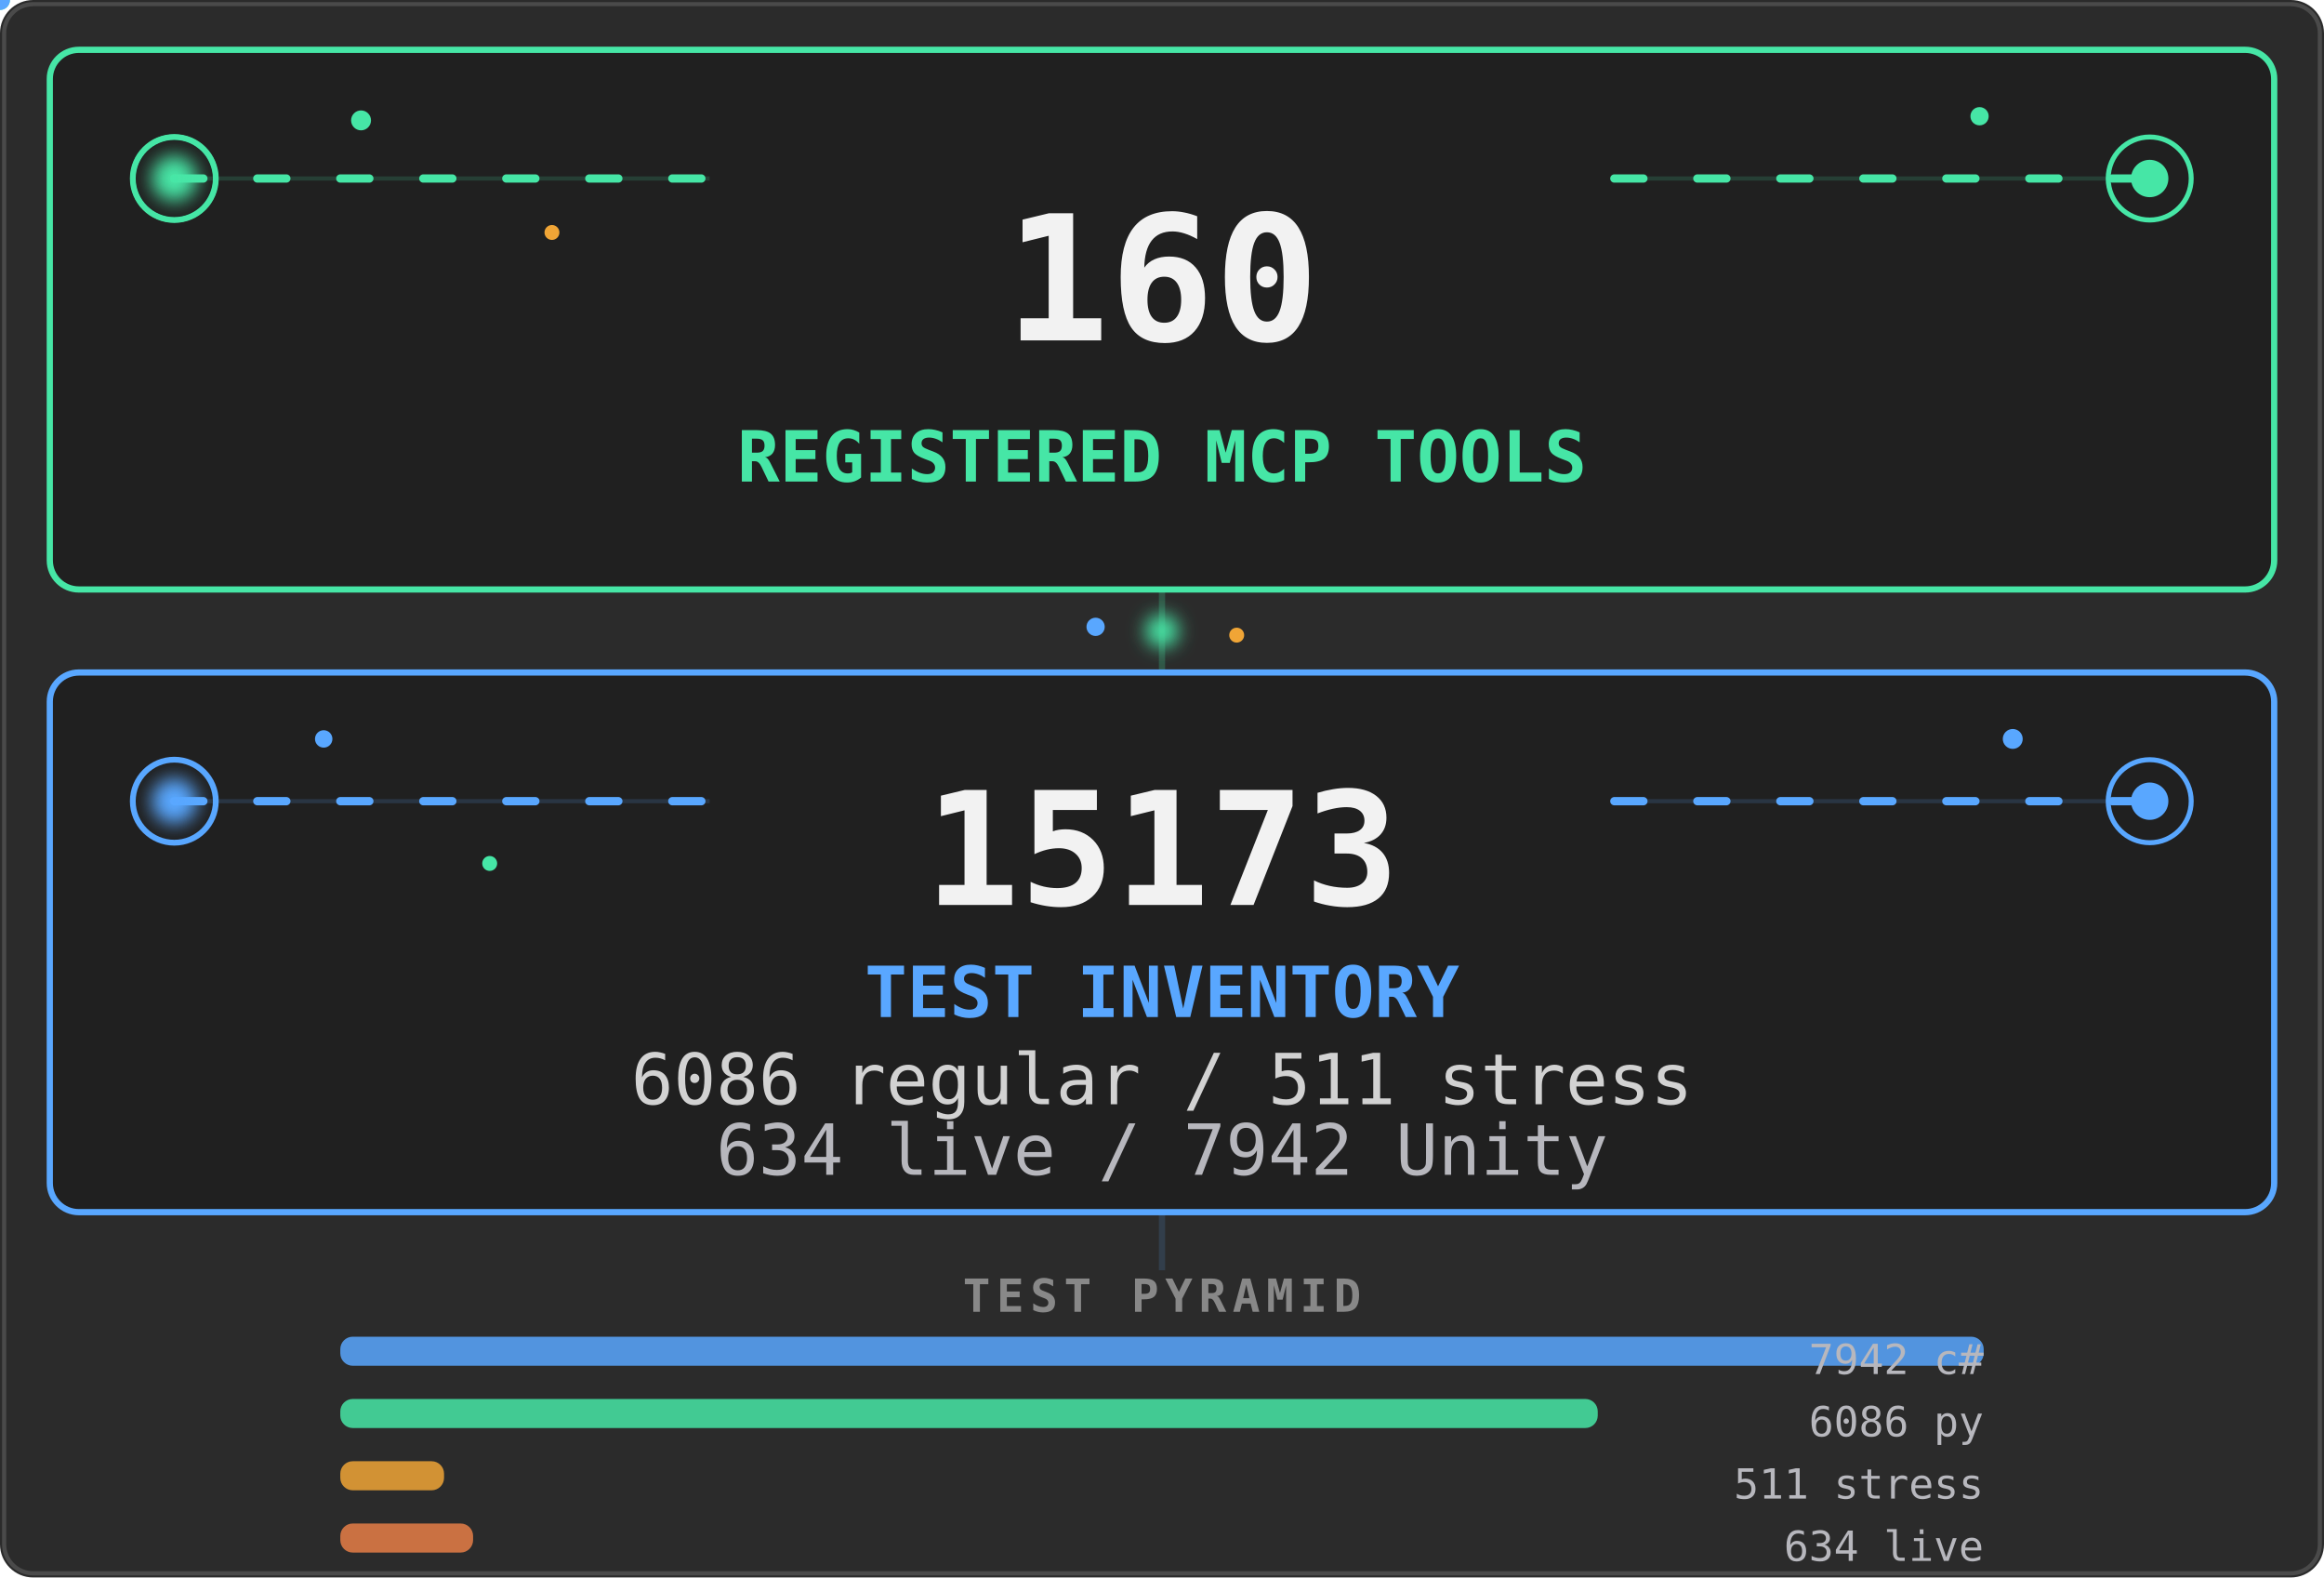
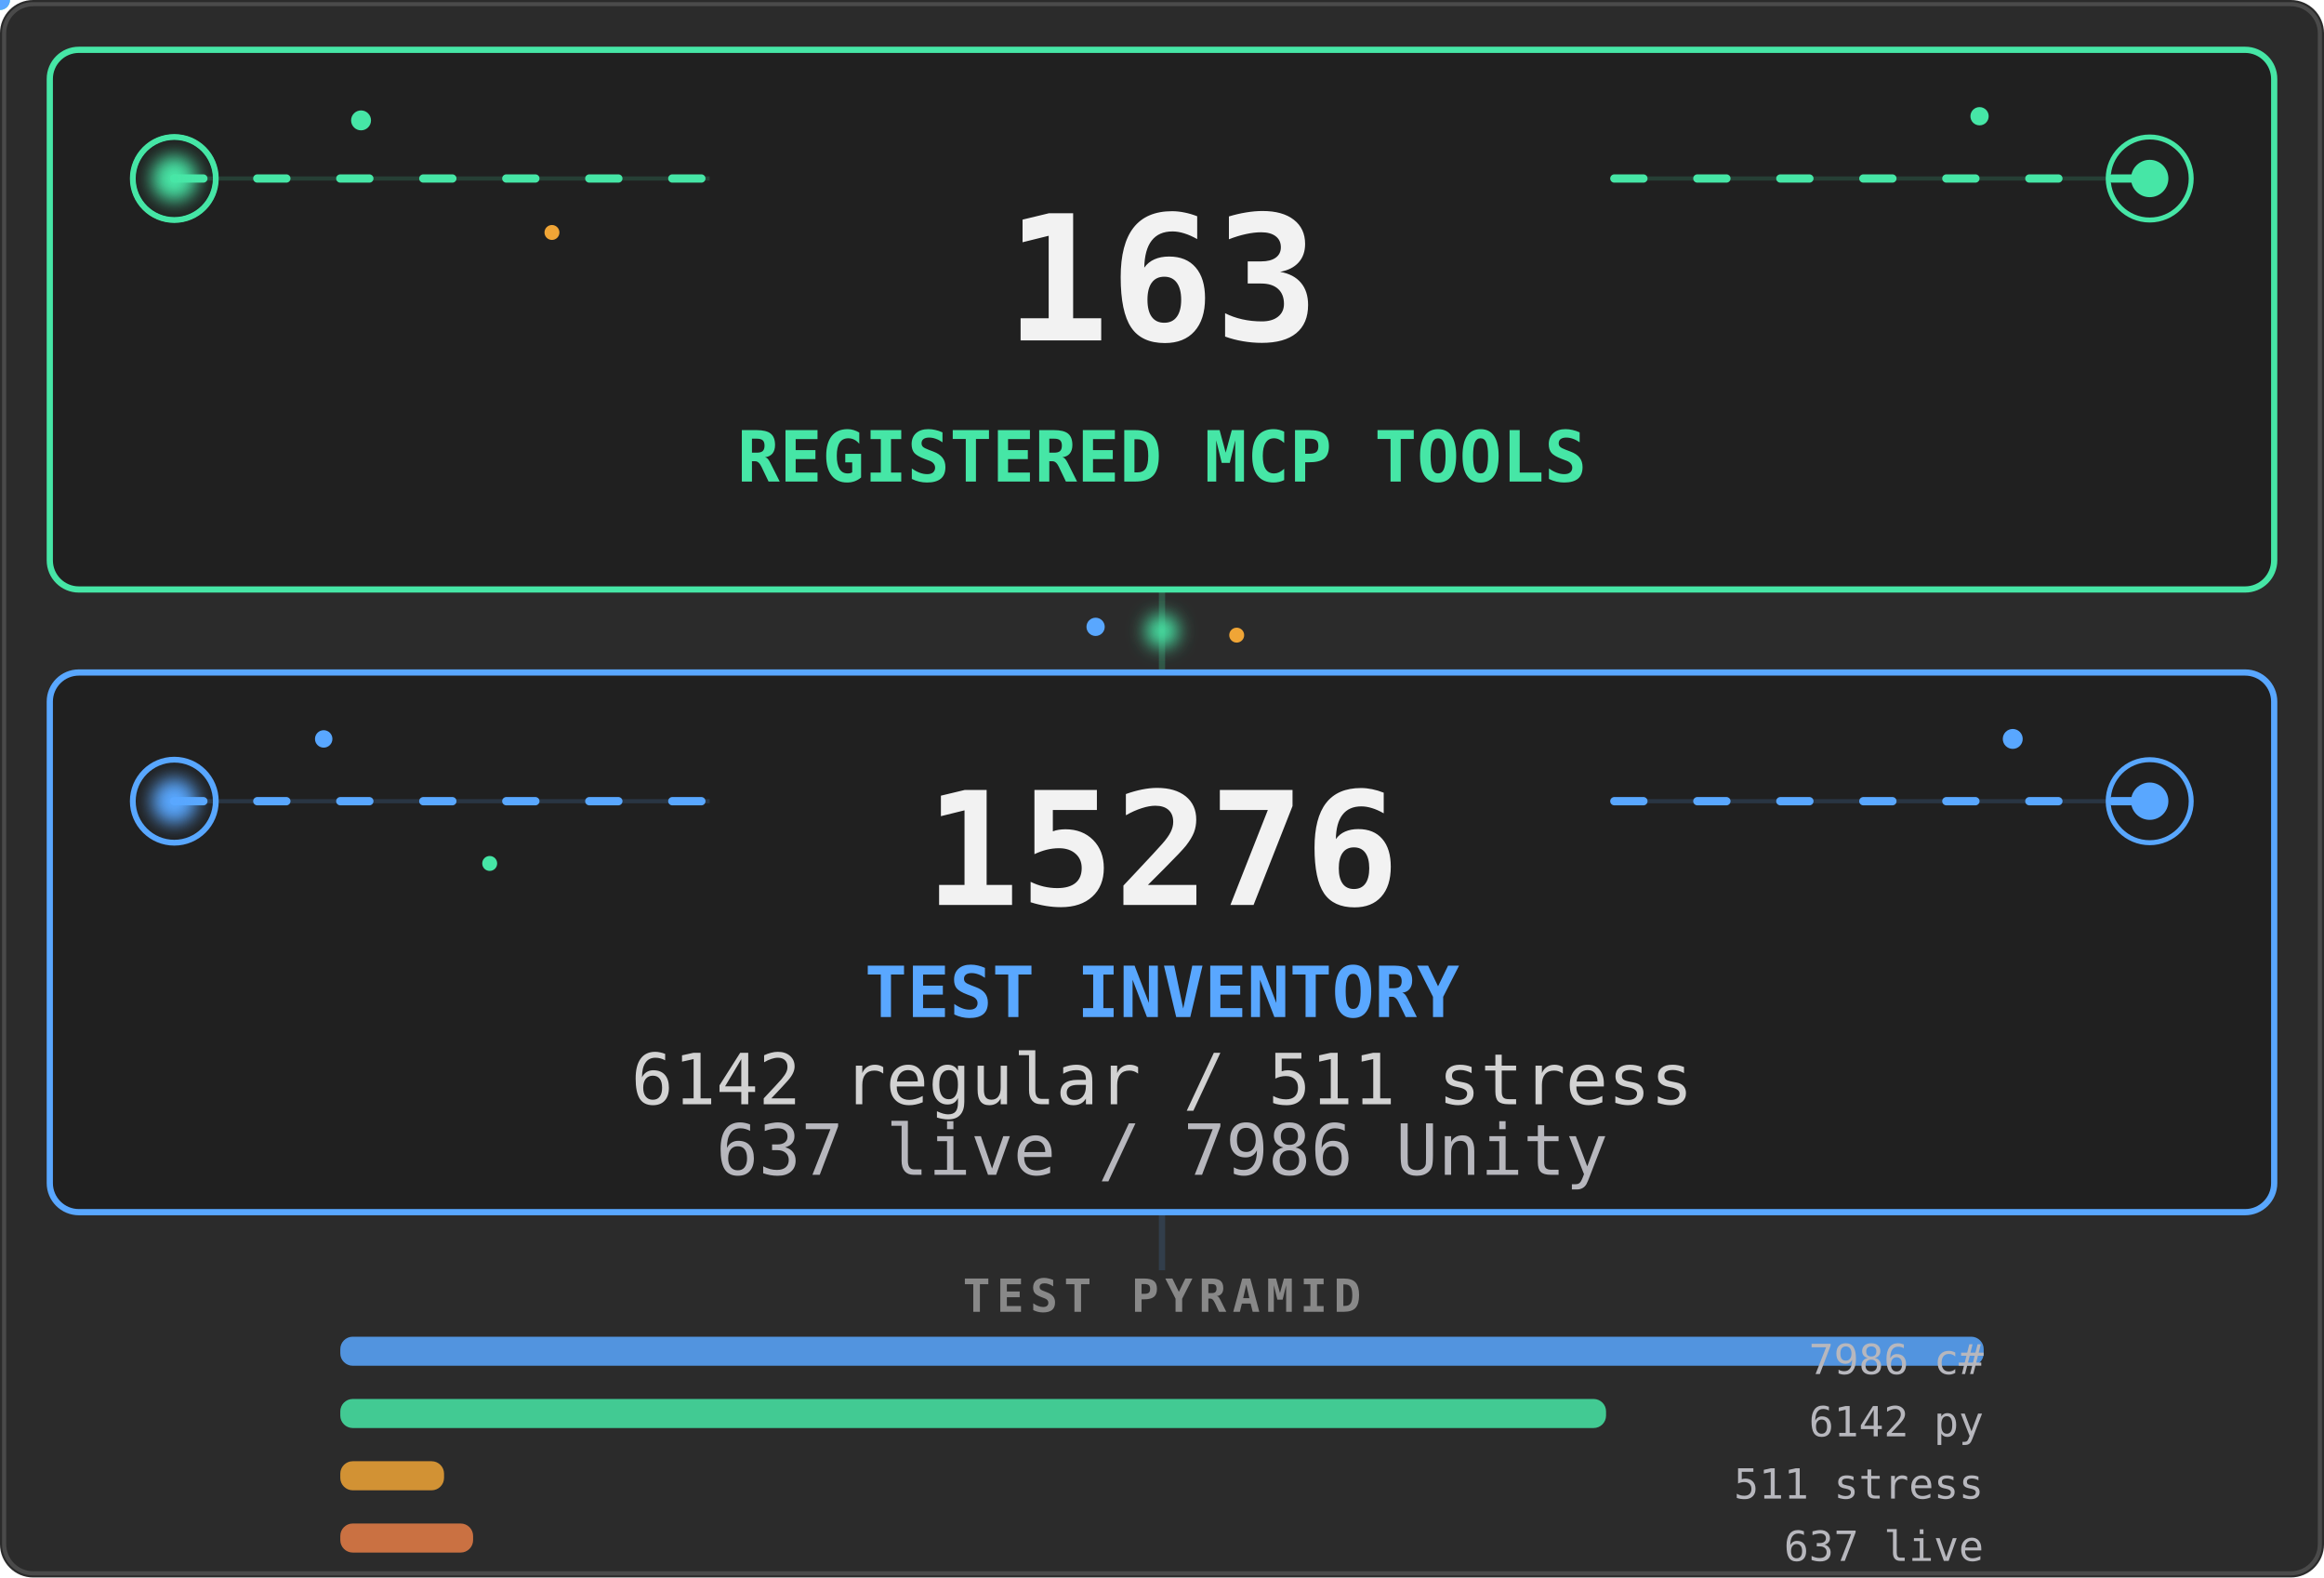
<svg xmlns="http://www.w3.org/2000/svg" viewBox="0 0 560 380" width="560" height="380" role="img" aria-labelledby="stats-title stats-desc">
  <defs>
    <filter id="stats-core-glow" x="-80%" y="-80%" width="260%" height="260%">
      <feGaussianBlur stdDeviation="2.2" />
    </filter>
    <clipPath id="stats-tools-clip">
      <rect x="12" y="12" width="536" height="130" rx="7" />
    </clipPath>
    <clipPath id="stats-tests-clip">
      <rect x="12" y="162" width="536" height="130" rx="7" />
    </clipPath>
    <linearGradient id="stats-tools-scan" x1="0" y1="0" x2="1" y2="0">
      <stop offset="0" stop-color="#46e6a6" stop-opacity="0" />
      <stop offset=".5" stop-color="#46e6a6" stop-opacity=".2" />
      <stop offset="1" stop-color="#46e6a6" stop-opacity="0" />
    </linearGradient>
    <linearGradient id="stats-tests-scan" x1="0" y1="0" x2="1" y2="0">
      <stop offset="0" stop-color="#59a7ff" stop-opacity="0" />
      <stop offset=".5" stop-color="#59a7ff" stop-opacity=".18" />
      <stop offset="1" stop-color="#59a7ff" stop-opacity="0" />
    </linearGradient>
  </defs>
  <style>
    .stats-card {
      fill: #202020;
      stroke-width: 1.5;
    }
    .stats-aura {
      transform-box: fill-box;
      transform-origin: center;
      animation: stats-aura-breathe 4.2s ease-in-out infinite;
    }
    .stats-aura-tests { animation-delay: -2.1s; }
    .stats-flow {
      fill: none;
      stroke-width: 2;
      stroke-linecap: round;
      stroke-dasharray: 7 13;
      animation: stats-flow 3.8s linear infinite;
    }
    .stats-flow-tests {
      animation-delay: -1.9s;
      animation-duration: 4.4s;
    }
    .stats-ring {
      fill: none;
      transform-box: fill-box;
      transform-origin: center;
      animation: stats-ring-life 3.2s ease-out infinite;
    }
    .stats-ring-mid { animation-delay: -1.05s; }
    .stats-ring-late { animation-delay: -2.1s; }
    .stats-ring-tests { animation-duration: 3.7s; }
    .stats-core {
      transform-box: fill-box;
      transform-origin: center;
      animation: stats-core-life 2.8s ease-in-out infinite;
    }
    .stats-core-tests {
      animation-delay: -1.4s;
      animation-duration: 3.2s;
    }
    .stats-scan {
      animation: stats-scan-yoyo 5.4s ease-in-out infinite alternate;
    }
    .stats-scan-tests {
      animation-delay: -2.7s;
      animation-duration: 6.2s;
    }
    .stats-spore {
      transform-box: fill-box;
      transform-origin: center;
      animation: stats-spore-drift 5.1s ease-in-out infinite alternate;
    }
    .stats-spore-b { animation-delay: -1.7s; animation-duration: 6.3s; }
    .stats-spore-c { animation-delay: -3.4s; animation-duration: 4.7s; }
    .stats-spore-phase-1 { animation-delay: -.6s; animation-duration: 5.5s; }
    .stats-spore-phase-2 { animation-delay: -1.3s; animation-duration: 4.8s; }
    .stats-spore-phase-3 { animation-delay: -2.2s; animation-duration: 6s; }
    .stats-spore-phase-4 { animation-delay: -3.1s; animation-duration: 5.2s; }
    .stats-spore-phase-5 { animation-delay: -4s; animation-duration: 6.6s; }
    .stats-spore-phase-6 { animation-delay: -4.8s; animation-duration: 5.8s; }
    .stats-bridge {
      transform-box: fill-box;
      transform-origin: center;
      animation: stats-bridge-life 3.6s ease-in-out infinite;
    }
    .motion-particle { pointer-events: none; }
    @keyframes stats-aura-breathe {
      0%, 100% { opacity: .07; transform: scale(.985); }
      50% { opacity: .2; transform: scale(1.015); }
    }
    @keyframes stats-flow {
      from { stroke-dashoffset: 0; }
      to { stroke-dashoffset: -40; }
    }
    @keyframes stats-ring-life {
      0% { opacity: .7; transform: scale(.45); }
      72%, 100% { opacity: 0; transform: scale(1.85); }
    }
    @keyframes stats-core-life {
      0%, 100% { opacity: .8; transform: scale(.86); }
      50% { opacity: 1; transform: scale(1.12); }
    }
    @keyframes stats-scan-yoyo {
      0% { opacity: 0; transform: translateX(-76px); }
      16%, 84% { opacity: .8; }
      100% { opacity: 0; transform: translateX(596px); }
    }
    @keyframes stats-spore-drift {
      0% { opacity: .2; transform: translate(-5px, 4px) scale(.72); }
      48% { opacity: .72; transform: translate(4px, -5px) scale(1.12); }
      100% { opacity: .3; transform: translate(9px, 3px) scale(.84); }
    }
    @keyframes stats-bridge-life {
      0%, 100% { opacity: .38; transform: scale(.82); }
      50% { opacity: 1; transform: scale(1.12); }
    }
    @media (prefers-reduced-motion: reduce) {
      .stats-aura, .stats-flow, .stats-ring, .stats-core,
      .stats-scan, .stats-spore, .stats-bridge {
        animation: none !important;
      }
      .stats-aura { opacity: .1; }
      .stats-flow { stroke-dasharray: none; opacity: .42; }
      .stats-ring { opacity: .18; }
      .stats-core { opacity: 1; }
      .stats-scan, .motion-particle { display: none; }
      .stats-spore { opacity: .3; }
      .stats-bridge { opacity: .75; }
    }
  </style>
  <rect width="560" height="380" rx="8" fill="#2b2b2b" />
  <rect x="1" y="1" width="558" height="378" rx="7" fill="none" stroke="#4a4a4a" />
  <path d="M280 142V162" stroke="#46e6a6" stroke-width="1.5" opacity=".22" />
  <circle class="stats-bridge" cx="280" cy="152" r="4" fill="#46e6a6" filter="url(#stats-core-glow)" />
  <circle class="stats-spore stats-spore-b stats-spore-phase-1" cx="264" cy="151" r="2.2" fill="#59a7ff" />
  <circle class="stats-spore stats-spore-c stats-spore-phase-2" cx="298" cy="153" r="1.8" fill="#f0a536" />
  <rect class="stats-aura" x="12" y="12" width="536" height="130" rx="7" fill="#46e6a6" />
  <rect class="stats-card" x="12" y="12" width="536" height="130" rx="7" stroke="#46e6a6" />
  <g clip-path="url(#stats-tools-clip)">
    <rect class="stats-scan" x="-70" y="12" width="74" height="130" fill="url(#stats-tools-scan)" />
  </g>
  <path d="M42 43H171M389 43H518" stroke="#46e6a6" opacity=".16" />
  <path class="stats-flow" d="M42 43H171M389 43H518" stroke="#46e6a6" />
  <g aria-hidden="true">
    <circle class="stats-ring" cx="42" cy="43" r="10" stroke="#46e6a6" stroke-width="1.4" />
    <circle class="stats-ring stats-ring-mid" cx="42" cy="43" r="10" stroke="#46e6a6" stroke-width="1.2" />
    <circle class="stats-ring stats-ring-late" cx="518" cy="43" r="10" stroke="#46e6a6" stroke-width="1.2" />
    <circle class="stats-core" cx="42" cy="43" r="5.5" fill="#46e6a6" filter="url(#stats-core-glow)" />
    <circle class="stats-core" cx="518" cy="43" r="4.5" fill="#46e6a6" />
    <circle class="stats-spore" cx="87" cy="29" r="2.4" fill="#46e6a6" />
    <circle class="stats-spore stats-spore-b stats-spore-phase-3" cx="133" cy="56" r="1.8" fill="#f0a536" />
    <circle class="stats-spore stats-spore-c stats-spore-phase-4" cx="477" cy="28" r="2.2" fill="#46e6a6" />
    <g class="motion-particle">
      <circle r="2.4" fill="#46e6a6">
        <animateMotion dur="4.8s" begin="-1.3s" repeatCount="indefinite" path="M42 43H171" />
        <animate attributeName="opacity" values="0;.9;.9;0" dur="4.8s" begin="-1.3s" repeatCount="indefinite" />
      </circle>
    </g>
    <g class="motion-particle">
      <circle r="2" fill="#46e6a6">
        <animateMotion dur="5.6s" begin="-4.1s" repeatCount="indefinite" path="M389 43H518" />
        <animate attributeName="opacity" values="0;.75;.75;0" dur="5.6s" begin="-4.1s" repeatCount="indefinite" />
      </circle>
    </g>
  </g>
  <g font-family="ui-monospace, SFMono-Regular, Menlo, Consolas, monospace">
-     <text x="280" y="82" text-anchor="middle" fill="#f2f2f2" font-size="42" data-biome-marker="TOOLS" font-weight="700" data-mobile-critical="true">160</text>
+     <text x="280" y="82" text-anchor="middle" fill="#f2f2f2" font-size="42" data-biome-marker="TOOLS" font-weight="700" data-mobile-critical="true">163</text>
    <text x="280" y="116" text-anchor="middle" fill="#46e6a6" font-size="17" font-weight="700" data-mobile-critical="true">REGISTERED MCP TOOLS</text>
  </g>
  <rect class="stats-aura stats-aura-tests" x="12" y="162" width="536" height="130" rx="7" fill="#59a7ff" />
  <rect class="stats-card stats-card-tests" x="12" y="162" width="536" height="130" rx="7" stroke="#59a7ff" />
  <g clip-path="url(#stats-tests-clip)">
    <rect class="stats-scan stats-scan-tests" x="-70" y="162" width="74" height="130" fill="url(#stats-tests-scan)" />
  </g>
  <path d="M42 193H171M389 193H518" stroke="#59a7ff" opacity=".16" />
  <path class="stats-flow stats-flow-tests" d="M42 193H171M389 193H518" stroke="#59a7ff" />
  <g aria-hidden="true">
    <circle class="stats-ring stats-ring-tests" cx="42" cy="193" r="10" stroke="#59a7ff" stroke-width="1.4" />
    <circle class="stats-ring stats-ring-mid stats-ring-tests" cx="518" cy="193" r="10" stroke="#59a7ff" stroke-width="1.2" />
    <circle class="stats-core stats-core-tests" cx="42" cy="193" r="5.5" fill="#59a7ff" filter="url(#stats-core-glow)" />
    <circle class="stats-core stats-core-tests" cx="518" cy="193" r="4.5" fill="#59a7ff" />
    <circle class="stats-spore stats-spore-c stats-spore-phase-5" cx="78" cy="178" r="2.1" fill="#59a7ff" />
    <circle class="stats-spore stats-spore-phase-6" cx="118" cy="208" r="1.8" fill="#46e6a6" />
    <circle class="stats-spore stats-spore-b stats-spore-phase-2" cx="485" cy="178" r="2.4" fill="#59a7ff" />
    <g class="motion-particle">
      <circle r="2.4" fill="#59a7ff">
        <animateMotion dur="5.2s" begin="-3.7s" repeatCount="indefinite" path="M42 193H171" />
        <animate attributeName="opacity" values="0;.9;.9;0" dur="5.2s" begin="-3.7s" repeatCount="indefinite" />
      </circle>
    </g>
    <g class="motion-particle">
      <circle r="2" fill="#59a7ff">
        <animateMotion dur="4.6s" begin="-.8s" repeatCount="indefinite" path="M389 193H518" />
        <animate attributeName="opacity" values="0;.75;.75;0" dur="4.6s" begin="-.8s" repeatCount="indefinite" />
      </circle>
    </g>
  </g>
  <g font-family="ui-monospace, SFMono-Regular, Menlo, Consolas, monospace">
-     <text x="280" y="218" text-anchor="middle" fill="#f2f2f2" font-size="38" data-biome-marker="TESTS" font-weight="700" data-mobile-critical="true">15173</text>
+     <text x="280" y="218" text-anchor="middle" fill="#f2f2f2" font-size="38" data-biome-marker="TESTS" font-weight="700" data-mobile-critical="true">15276</text>
    <text x="280" y="245" text-anchor="middle" fill="#59a7ff" font-size="17" font-weight="700" data-mobile-critical="true">TEST INVENTORY</text>
-     <text x="280" y="266" text-anchor="middle" fill="#d2d2d2" font-size="17" data-biome-marker="BREAKDOWN_PRIMARY" data-mobile-critical="true">6086 regular / 511 stress</text>
-     <text x="280" y="283" text-anchor="middle" fill="#b7b7bd" font-size="17" data-biome-marker="BREAKDOWN_SECONDARY" data-mobile-critical="true">634 live / 7942 Unity</text>
+     <text x="280" y="266" text-anchor="middle" fill="#d2d2d2" font-size="17" data-biome-marker="BREAKDOWN_PRIMARY" data-mobile-critical="true">6142 regular / 511 stress</text>
+     <text x="280" y="283" text-anchor="middle" fill="#b7b7bd" font-size="17" data-biome-marker="BREAKDOWN_SECONDARY" data-mobile-critical="true">637 live / 7986 Unity</text>
  </g>
  <path d="M280 292V306" stroke="#59a7ff" stroke-width="1.5" opacity=".15" />
  <g font-family="ui-monospace, SFMono-Regular, Menlo, Consolas, monospace">
    <text x="280" y="316" text-anchor="middle" fill="#888" font-size="11" font-weight="600" letter-spacing="1.5">TEST PYRAMID</text>
    <rect data-biome-bar="CS" x="82" y="322" height="7" width="396" rx="3" fill="#59a7ff" opacity=".85" />
-     <text data-biome-bar-label="CS" x="478" y="331" text-anchor="end" fill="#b7b7bd" font-size="10">7942 c#</text>
-     <rect data-biome-bar="PY" x="82" y="337" height="7" width="303" rx="3" fill="#46e6a6" opacity=".85" />
-     <text data-biome-bar-label="PY" x="478" y="346" text-anchor="end" fill="#b7b7bd" font-size="10">6086 py</text>
+     <text data-biome-bar-label="CS" x="478" y="331" text-anchor="end" fill="#b7b7bd" font-size="10">7986 c#</text>
+     <rect data-biome-bar="PY" x="82" y="337" height="7" width="305" rx="3" fill="#46e6a6" opacity=".85" />
+     <text data-biome-bar-label="PY" x="478" y="346" text-anchor="end" fill="#b7b7bd" font-size="10">6142 py</text>
    <rect data-biome-bar="STRESS" x="82" y="352" height="7" width="25" rx="3" fill="#f0a536" opacity=".85" />
    <text data-biome-bar-label="STRESS" x="478" y="361" text-anchor="end" fill="#b7b7bd" font-size="10">511 stress</text>
    <rect data-biome-bar="LIVE" x="82" y="367" height="7" width="32" rx="3" fill="#e67e46" opacity=".85" />
-     <text data-biome-bar-label="LIVE" x="478" y="376" text-anchor="end" fill="#b7b7bd" font-size="10">634 live</text>
+     <text data-biome-bar-label="LIVE" x="478" y="376" text-anchor="end" fill="#b7b7bd" font-size="10">637 live</text>
  </g>
</svg>
